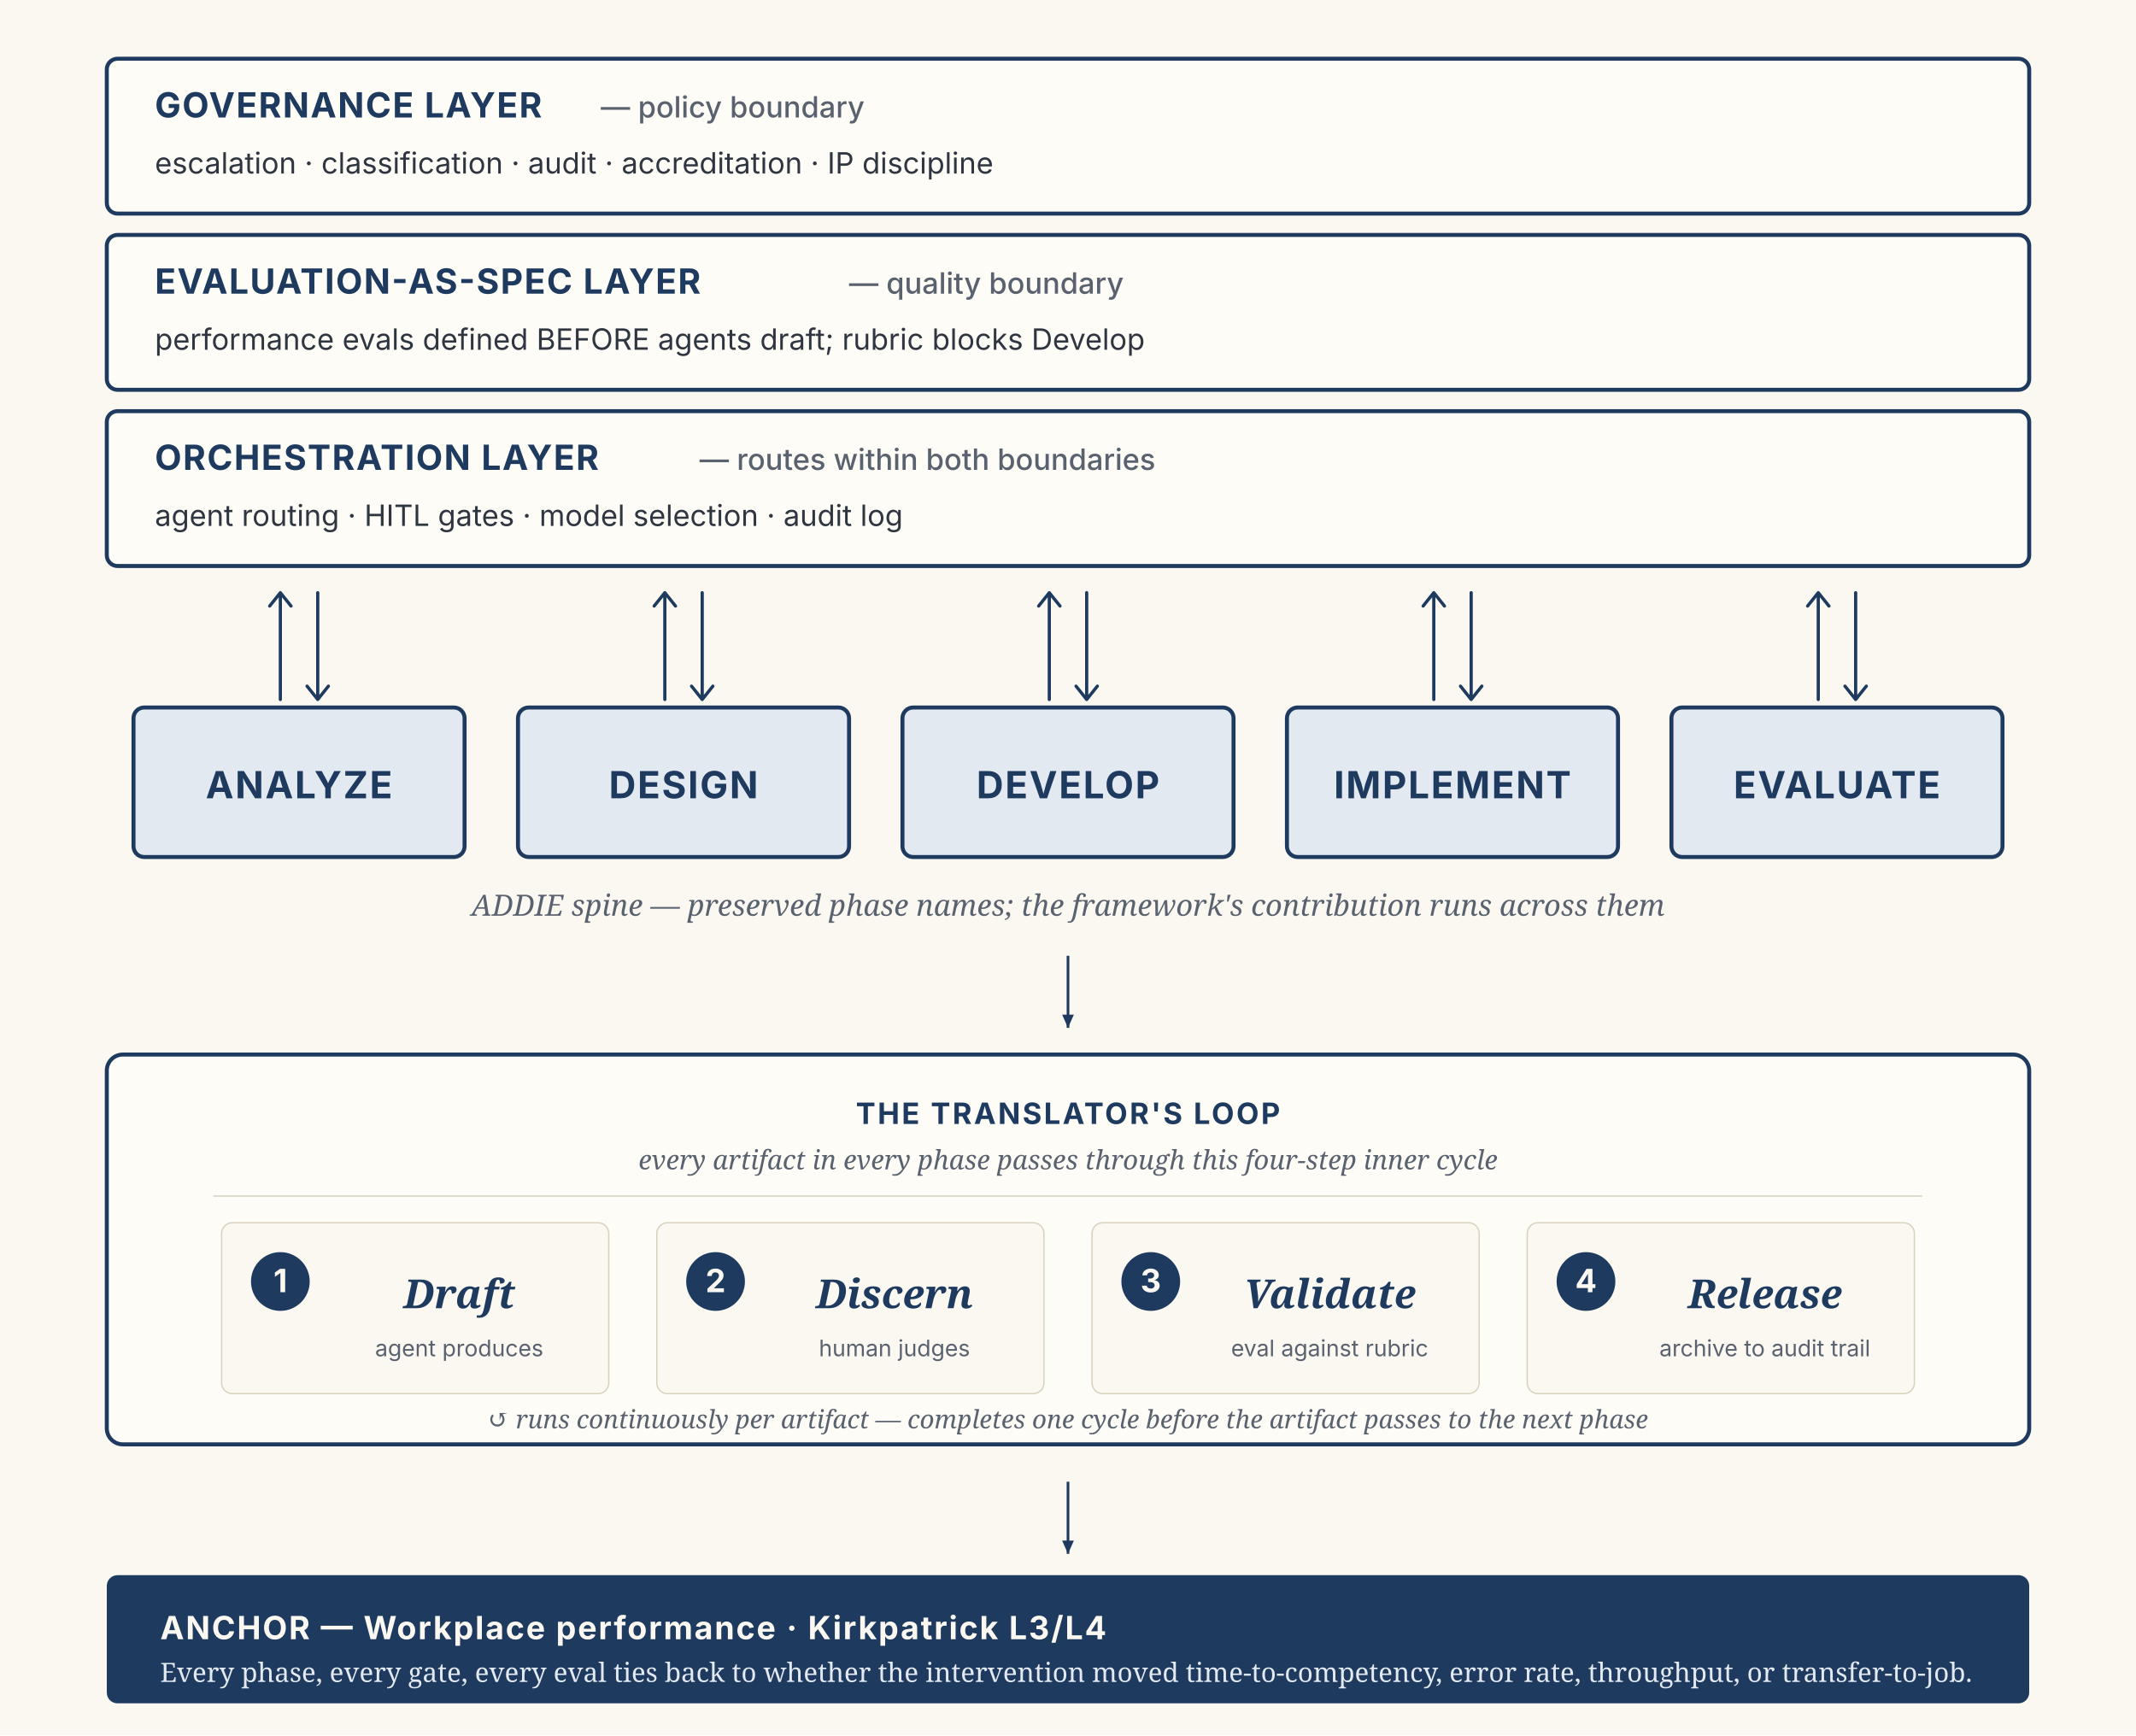
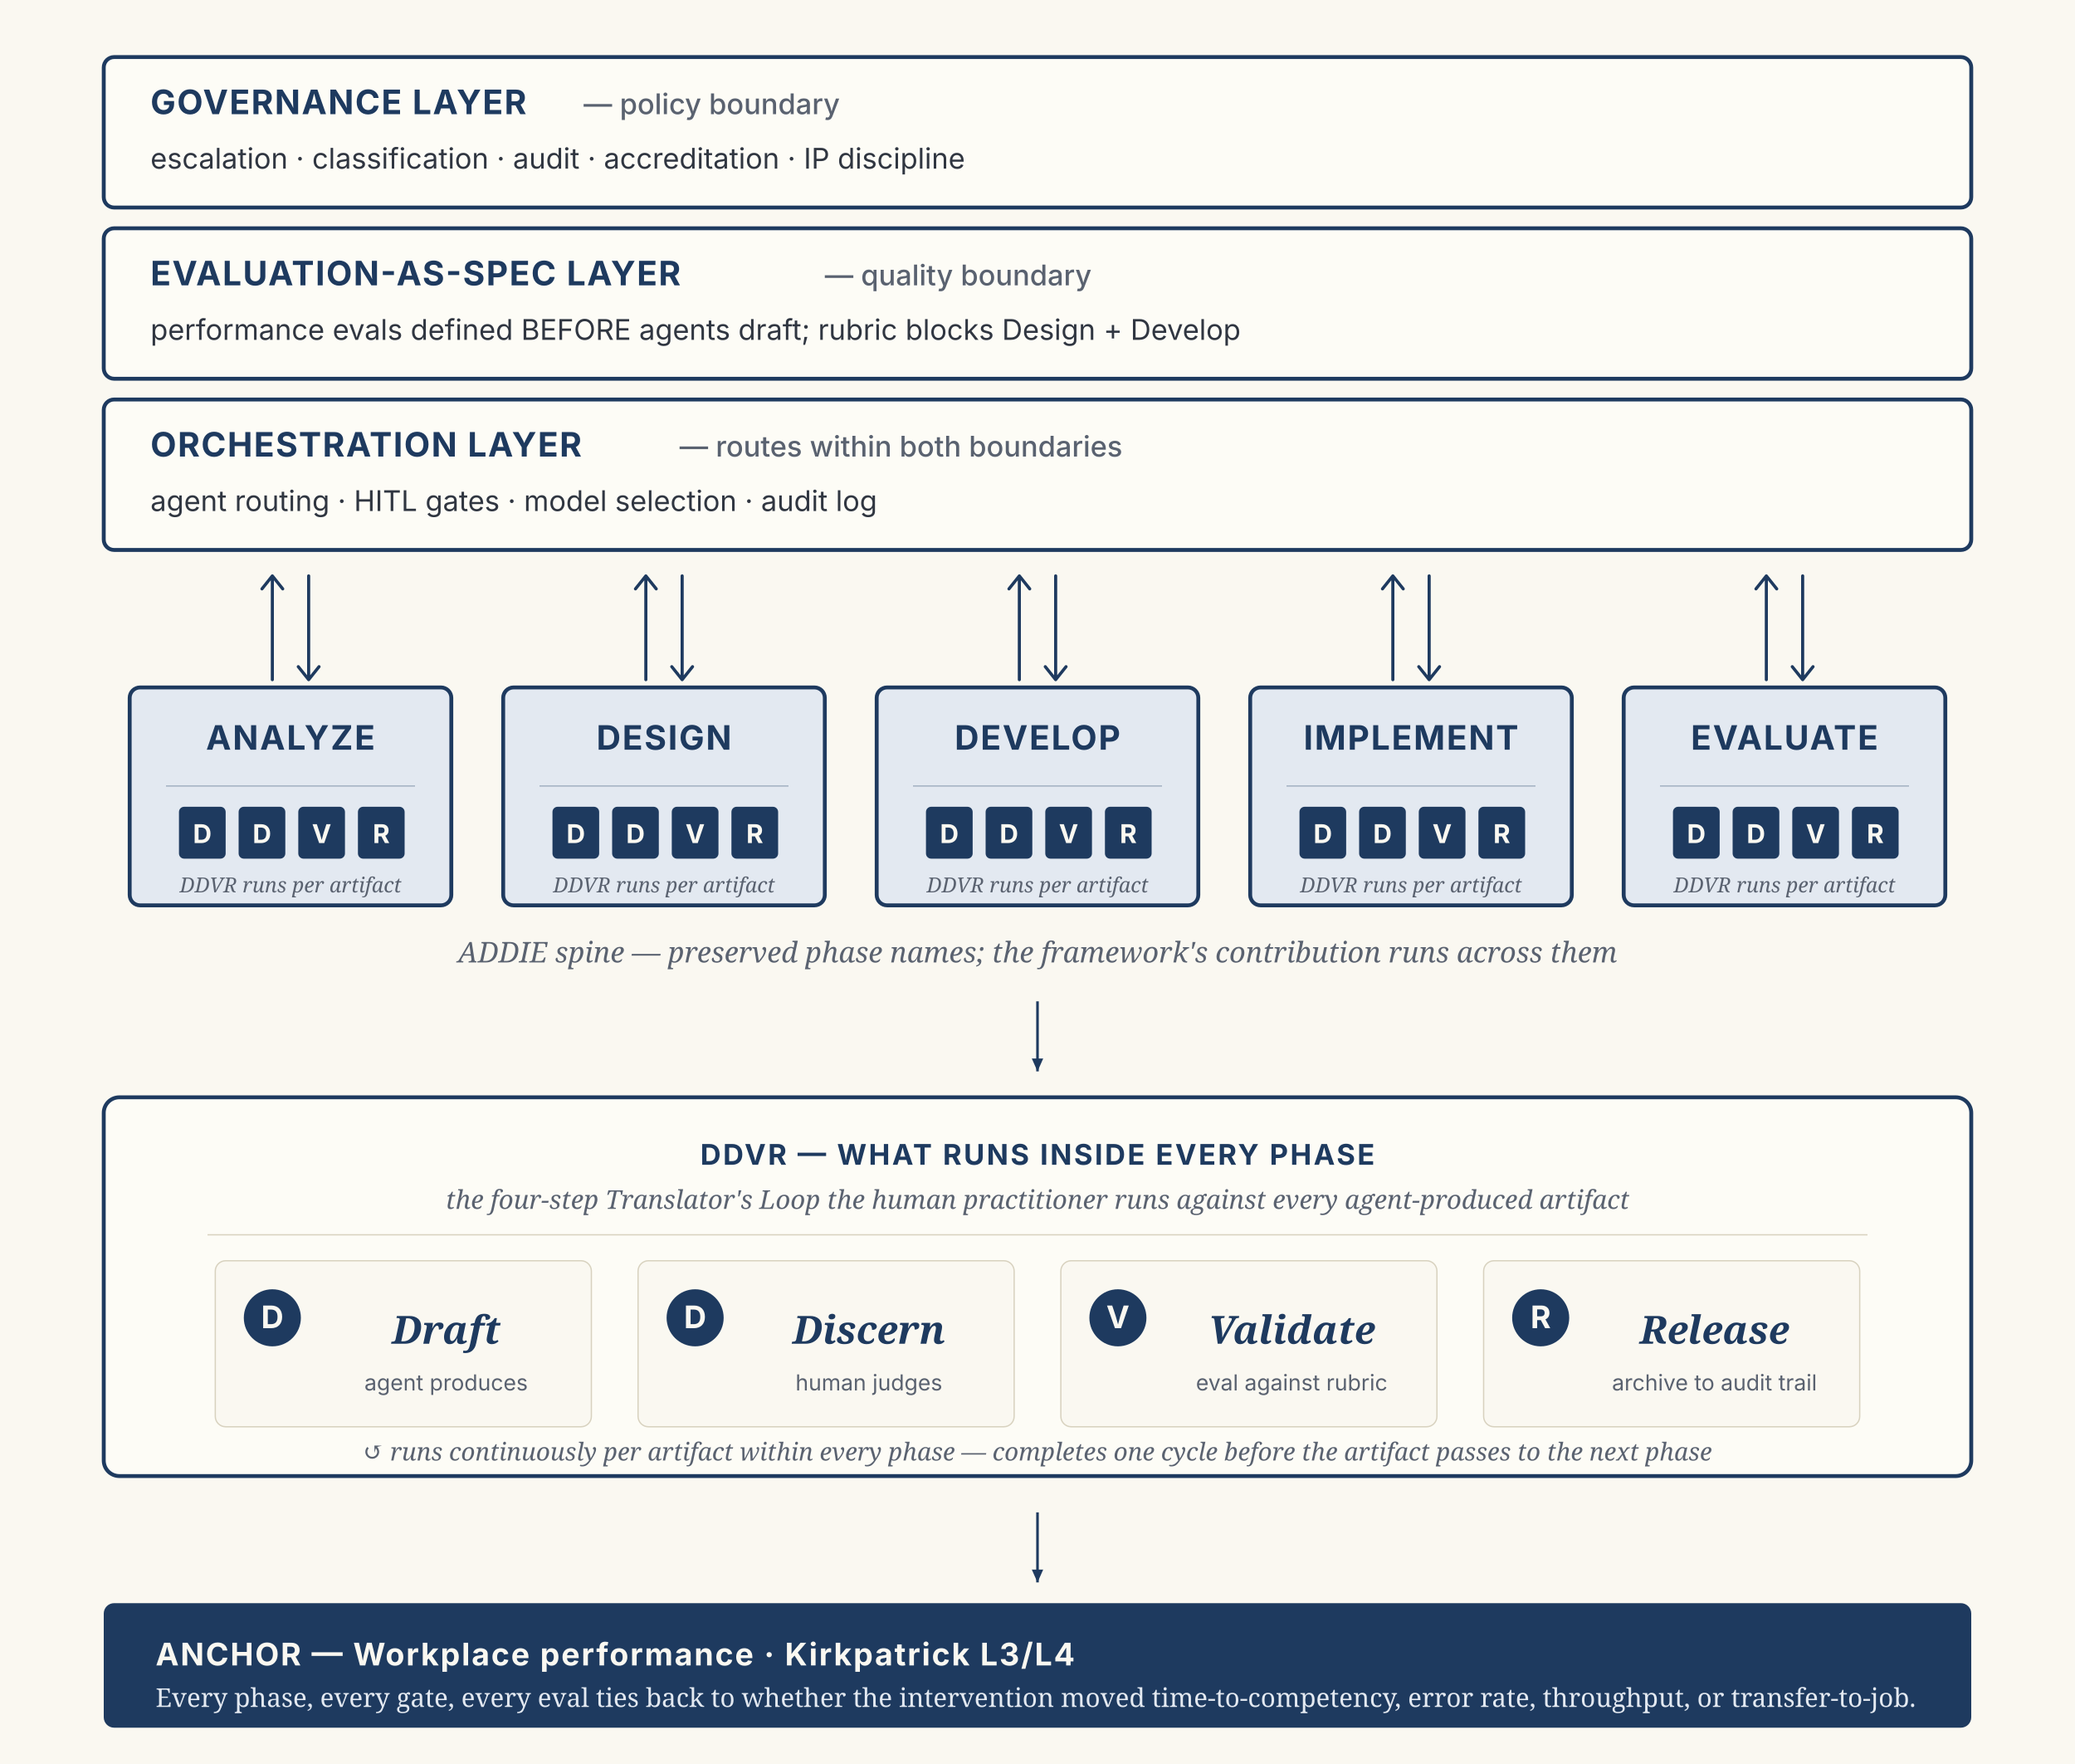
- <svg xmlns="http://www.w3.org/2000/svg" viewBox="0 0 800 650" preserveAspectRatio="xMidYMid meet" role="img" aria-labelledby="hybrid-title hybrid-desc" font-family="Charter, Georgia, 'Times New Roman', serif">
+ <svg xmlns="http://www.w3.org/2000/svg" viewBox="0 0 800 680" preserveAspectRatio="xMidYMid meet" role="img" aria-labelledby="hybrid-title hybrid-desc" font-family="Charter, Georgia, 'Times New Roman', serif">
  <defs>
    <marker id="hs-arrow-end-small" viewBox="0 0 10 10" refX="9" refY="5" markerWidth="5.5" markerHeight="5.5" orient="auto">
      <path d="M 0 1 L 9 5 L 0 9 z" fill="#1e3a5f" />
    </marker>
  </defs>
-   <rect width="800" height="650" fill="#faf8f1" />
+   <rect width="800" height="680" fill="#faf8f1" />
  <g font-family="-apple-system, BlinkMacSystemFont, 'Segoe UI', Inter, sans-serif">
    <rect x="40" y="22" width="720" height="58" rx="4" fill="#fdfcf6" stroke="#1e3a5f" stroke-width="1.5" />
    <text x="58" y="44" font-size="13" font-weight="700" fill="#1e3a5f" letter-spacing="0.5">GOVERNANCE LAYER</text>
    <text x="225" y="44" font-size="11" font-weight="500" fill="#5a6270">— policy boundary</text>
    <text x="58" y="65" font-size="11" fill="#303641">escalation · classification · audit · accreditation · IP discipline</text>
    <rect x="40" y="88" width="720" height="58" rx="4" fill="#fdfcf6" stroke="#1e3a5f" stroke-width="1.5" />
    <text x="58" y="110" font-size="13" font-weight="700" fill="#1e3a5f" letter-spacing="0.5">EVALUATION-AS-SPEC LAYER</text>
    <text x="318" y="110" font-size="11" font-weight="500" fill="#5a6270">— quality boundary</text>
-     <text x="58" y="131" font-size="11" fill="#303641">performance evals defined BEFORE agents draft; rubric blocks Develop</text>
+     <text x="58" y="131" font-size="11" fill="#303641">performance evals defined BEFORE agents draft; rubric blocks Design + Develop</text>
    <rect x="40" y="154" width="720" height="58" rx="4" fill="#fdfcf6" stroke="#1e3a5f" stroke-width="1.5" />
    <text x="58" y="176" font-size="13" font-weight="700" fill="#1e3a5f" letter-spacing="0.5">ORCHESTRATION LAYER</text>
    <text x="262" y="176" font-size="11" font-weight="500" fill="#5a6270">— routes within both boundaries</text>
    <text x="58" y="197" font-size="11" fill="#303641">agent routing · HITL gates · model selection · audit log</text>
  </g>
  <g stroke="#1e3a5f" stroke-width="1.2" fill="none" stroke-linecap="round" stroke-linejoin="round">
    <path d="M 101 227 L 105 222 L 109 227 M 105 222 L 105 262" />
    <path d="M 119 222 L 119 262 M 115 257 L 119 262 L 123 257" />
    <path d="M 245 227 L 249 222 L 253 227 M 249 222 L 249 262" />
    <path d="M 263 222 L 263 262 M 259 257 L 263 262 L 267 257" />
    <path d="M 389 227 L 393 222 L 397 227 M 393 222 L 393 262" />
    <path d="M 407 222 L 407 262 M 403 257 L 407 262 L 411 257" />
    <path d="M 533 227 L 537 222 L 541 227 M 537 222 L 537 262" />
    <path d="M 551 222 L 551 262 M 547 257 L 551 262 L 555 257" />
    <path d="M 677 227 L 681 222 L 685 227 M 681 222 L 681 262" />
    <path d="M 695 222 L 695 262 M 691 257 L 695 262 L 699 257" />
  </g>
-   <g font-family="-apple-system, BlinkMacSystemFont, Inter, sans-serif" font-size="14" font-weight="700" letter-spacing="0.6">
-     <rect x="50" y="265" width="124" height="56" rx="4" fill="#e3e9f1" stroke="#1e3a5f" stroke-width="1.5" />
-     <text x="112" y="299" fill="#1e3a5f" text-anchor="middle">ANALYZE</text>
-     <rect x="194" y="265" width="124" height="56" rx="4" fill="#e3e9f1" stroke="#1e3a5f" stroke-width="1.5" />
-     <text x="256" y="299" fill="#1e3a5f" text-anchor="middle">DESIGN</text>
-     <rect x="338" y="265" width="124" height="56" rx="4" fill="#e3e9f1" stroke="#1e3a5f" stroke-width="1.5" />
-     <text x="400" y="299" fill="#1e3a5f" text-anchor="middle">DEVELOP</text>
-     <rect x="482" y="265" width="124" height="56" rx="4" fill="#e3e9f1" stroke="#1e3a5f" stroke-width="1.5" />
-     <text x="544" y="299" fill="#1e3a5f" text-anchor="middle">IMPLEMENT</text>
-     <rect x="626" y="265" width="124" height="56" rx="4" fill="#e3e9f1" stroke="#1e3a5f" stroke-width="1.5" />
-     <text x="688" y="299" fill="#1e3a5f" text-anchor="middle">EVALUATE</text>
+   <g>
+     <g transform="translate(50, 265)">
+       <rect width="124" height="84" rx="4" fill="#e3e9f1" stroke="#1e3a5f" stroke-width="1.5" />
+       <text x="62" y="24" font-family="-apple-system, Inter, sans-serif" font-size="13" font-weight="700" fill="#1e3a5f" text-anchor="middle" letter-spacing="0.6">ANALYZE</text>
+       <line x1="14" y1="38" x2="110" y2="38" stroke="#1e3a5f" stroke-width="0.4" opacity="0.4" />
+       <g font-family="-apple-system, Inter, sans-serif" font-size="10" font-weight="700">
+         <rect x="19" y="46" width="18" height="20" rx="2" fill="#1e3a5f" />
+         <text x="28" y="60" fill="#faf8f1" text-anchor="middle">D</text>
+         <rect x="42" y="46" width="18" height="20" rx="2" fill="#1e3a5f" />
+         <text x="51" y="60" fill="#faf8f1" text-anchor="middle">D</text>
+         <rect x="65" y="46" width="18" height="20" rx="2" fill="#1e3a5f" />
+         <text x="74" y="60" fill="#faf8f1" text-anchor="middle">V</text>
+         <rect x="88" y="46" width="18" height="20" rx="2" fill="#1e3a5f" />
+         <text x="97" y="60" fill="#faf8f1" text-anchor="middle">R</text>
+       </g>
+       <text x="62" y="79" font-family="Charter, Georgia, serif" font-size="8" font-style="italic" fill="#5a6270" text-anchor="middle">DDVR runs per artifact</text>
+     </g>
+     <g transform="translate(194, 265)">
+       <rect width="124" height="84" rx="4" fill="#e3e9f1" stroke="#1e3a5f" stroke-width="1.5" />
+       <text x="62" y="24" font-family="-apple-system, Inter, sans-serif" font-size="13" font-weight="700" fill="#1e3a5f" text-anchor="middle" letter-spacing="0.6">DESIGN</text>
+       <line x1="14" y1="38" x2="110" y2="38" stroke="#1e3a5f" stroke-width="0.4" opacity="0.4" />
+       <g font-family="-apple-system, Inter, sans-serif" font-size="10" font-weight="700">
+         <rect x="19" y="46" width="18" height="20" rx="2" fill="#1e3a5f" />
+         <text x="28" y="60" fill="#faf8f1" text-anchor="middle">D</text>
+         <rect x="42" y="46" width="18" height="20" rx="2" fill="#1e3a5f" />
+         <text x="51" y="60" fill="#faf8f1" text-anchor="middle">D</text>
+         <rect x="65" y="46" width="18" height="20" rx="2" fill="#1e3a5f" />
+         <text x="74" y="60" fill="#faf8f1" text-anchor="middle">V</text>
+         <rect x="88" y="46" width="18" height="20" rx="2" fill="#1e3a5f" />
+         <text x="97" y="60" fill="#faf8f1" text-anchor="middle">R</text>
+       </g>
+       <text x="62" y="79" font-family="Charter, Georgia, serif" font-size="8" font-style="italic" fill="#5a6270" text-anchor="middle">DDVR runs per artifact</text>
+     </g>
+     <g transform="translate(338, 265)">
+       <rect width="124" height="84" rx="4" fill="#e3e9f1" stroke="#1e3a5f" stroke-width="1.5" />
+       <text x="62" y="24" font-family="-apple-system, Inter, sans-serif" font-size="13" font-weight="700" fill="#1e3a5f" text-anchor="middle" letter-spacing="0.6">DEVELOP</text>
+       <line x1="14" y1="38" x2="110" y2="38" stroke="#1e3a5f" stroke-width="0.4" opacity="0.4" />
+       <g font-family="-apple-system, Inter, sans-serif" font-size="10" font-weight="700">
+         <rect x="19" y="46" width="18" height="20" rx="2" fill="#1e3a5f" />
+         <text x="28" y="60" fill="#faf8f1" text-anchor="middle">D</text>
+         <rect x="42" y="46" width="18" height="20" rx="2" fill="#1e3a5f" />
+         <text x="51" y="60" fill="#faf8f1" text-anchor="middle">D</text>
+         <rect x="65" y="46" width="18" height="20" rx="2" fill="#1e3a5f" />
+         <text x="74" y="60" fill="#faf8f1" text-anchor="middle">V</text>
+         <rect x="88" y="46" width="18" height="20" rx="2" fill="#1e3a5f" />
+         <text x="97" y="60" fill="#faf8f1" text-anchor="middle">R</text>
+       </g>
+       <text x="62" y="79" font-family="Charter, Georgia, serif" font-size="8" font-style="italic" fill="#5a6270" text-anchor="middle">DDVR runs per artifact</text>
+     </g>
+     <g transform="translate(482, 265)">
+       <rect width="124" height="84" rx="4" fill="#e3e9f1" stroke="#1e3a5f" stroke-width="1.5" />
+       <text x="62" y="24" font-family="-apple-system, Inter, sans-serif" font-size="13" font-weight="700" fill="#1e3a5f" text-anchor="middle" letter-spacing="0.6">IMPLEMENT</text>
+       <line x1="14" y1="38" x2="110" y2="38" stroke="#1e3a5f" stroke-width="0.4" opacity="0.4" />
+       <g font-family="-apple-system, Inter, sans-serif" font-size="10" font-weight="700">
+         <rect x="19" y="46" width="18" height="20" rx="2" fill="#1e3a5f" />
+         <text x="28" y="60" fill="#faf8f1" text-anchor="middle">D</text>
+         <rect x="42" y="46" width="18" height="20" rx="2" fill="#1e3a5f" />
+         <text x="51" y="60" fill="#faf8f1" text-anchor="middle">D</text>
+         <rect x="65" y="46" width="18" height="20" rx="2" fill="#1e3a5f" />
+         <text x="74" y="60" fill="#faf8f1" text-anchor="middle">V</text>
+         <rect x="88" y="46" width="18" height="20" rx="2" fill="#1e3a5f" />
+         <text x="97" y="60" fill="#faf8f1" text-anchor="middle">R</text>
+       </g>
+       <text x="62" y="79" font-family="Charter, Georgia, serif" font-size="8" font-style="italic" fill="#5a6270" text-anchor="middle">DDVR runs per artifact</text>
+     </g>
+     <g transform="translate(626, 265)">
+       <rect width="124" height="84" rx="4" fill="#e3e9f1" stroke="#1e3a5f" stroke-width="1.5" />
+       <text x="62" y="24" font-family="-apple-system, Inter, sans-serif" font-size="13" font-weight="700" fill="#1e3a5f" text-anchor="middle" letter-spacing="0.6">EVALUATE</text>
+       <line x1="14" y1="38" x2="110" y2="38" stroke="#1e3a5f" stroke-width="0.4" opacity="0.4" />
+       <g font-family="-apple-system, Inter, sans-serif" font-size="10" font-weight="700">
+         <rect x="19" y="46" width="18" height="20" rx="2" fill="#1e3a5f" />
+         <text x="28" y="60" fill="#faf8f1" text-anchor="middle">D</text>
+         <rect x="42" y="46" width="18" height="20" rx="2" fill="#1e3a5f" />
+         <text x="51" y="60" fill="#faf8f1" text-anchor="middle">D</text>
+         <rect x="65" y="46" width="18" height="20" rx="2" fill="#1e3a5f" />
+         <text x="74" y="60" fill="#faf8f1" text-anchor="middle">V</text>
+         <rect x="88" y="46" width="18" height="20" rx="2" fill="#1e3a5f" />
+         <text x="97" y="60" fill="#faf8f1" text-anchor="middle">R</text>
+       </g>
+       <text x="62" y="79" font-family="Charter, Georgia, serif" font-size="8" font-style="italic" fill="#5a6270" text-anchor="middle">DDVR runs per artifact</text>
+     </g>
  </g>
-   <text x="400" y="343" font-family="Charter, Georgia, serif" font-size="11" font-style="italic" fill="#5a6270" text-anchor="middle">ADDIE spine — preserved phase names; the framework's contribution runs across them</text>
-   <line x1="400" y1="358" x2="400" y2="385" stroke="#1e3a5f" stroke-width="1" fill="none" marker-end="url(#hs-arrow-end-small)" />
-   <rect x="40" y="395" width="720" height="146" rx="6" fill="#fdfcf6" stroke="#1e3a5f" stroke-width="1.5" />
-   <text x="400" y="421" font-family="-apple-system, Inter, sans-serif" font-size="11" font-weight="700" fill="#1e3a5f" text-anchor="middle" letter-spacing="0.8">THE TRANSLATOR'S LOOP</text>
-   <text x="400" y="438" font-family="Charter, Georgia, serif" font-size="10" font-style="italic" fill="#5a6270" text-anchor="middle">every artifact in every phase passes through this four-step inner cycle</text>
-   <line x1="80" y1="448" x2="720" y2="448" stroke="#d8d2bf" stroke-width="0.5" />
-   <g transform="translate(83, 458)">
+   <text x="400" y="371" font-family="Charter, Georgia, serif" font-size="11" font-style="italic" fill="#5a6270" text-anchor="middle">ADDIE spine — preserved phase names; the framework's contribution runs across them</text>
+   <line x1="400" y1="386" x2="400" y2="413" stroke="#1e3a5f" stroke-width="1" fill="none" marker-end="url(#hs-arrow-end-small)" />
+   <rect x="40" y="423" width="720" height="146" rx="6" fill="#fdfcf6" stroke="#1e3a5f" stroke-width="1.5" />
+   <text x="400" y="449" font-family="-apple-system, Inter, sans-serif" font-size="11" font-weight="700" fill="#1e3a5f" text-anchor="middle" letter-spacing="0.8">DDVR — WHAT RUNS INSIDE EVERY PHASE</text>
+   <text x="400" y="466" font-family="Charter, Georgia, serif" font-size="10" font-style="italic" fill="#5a6270" text-anchor="middle">the four-step Translator's Loop the human practitioner runs against every agent-produced artifact</text>
+   <line x1="80" y1="476" x2="720" y2="476" stroke="#d8d2bf" stroke-width="0.5" />
+   <g transform="translate(83, 486)">
    <rect width="145" height="64" rx="4" fill="#faf8f1" stroke="#d8d2bf" stroke-width="0.5" />
    <circle cx="22" cy="22" r="11" fill="#1e3a5f" />
-     <text x="22" y="26" font-family="-apple-system, Inter, sans-serif" font-size="12" font-weight="700" fill="#faf8f1" text-anchor="middle">1</text>
+     <text x="22" y="26" font-family="-apple-system, Inter, sans-serif" font-size="12" font-weight="700" fill="#faf8f1" text-anchor="middle">D</text>
    <text x="89" y="32" font-family="Charter, Georgia, serif" font-size="15" font-style="italic" font-weight="600" fill="#1e3a5f" text-anchor="middle">Draft</text>
    <text x="89" y="50" font-family="-apple-system, Inter, sans-serif" font-size="8.5" fill="#5a6270" text-anchor="middle">agent produces</text>
  </g>
-   <g transform="translate(246, 458)">
+   <g transform="translate(246, 486)">
    <rect width="145" height="64" rx="4" fill="#faf8f1" stroke="#d8d2bf" stroke-width="0.5" />
    <circle cx="22" cy="22" r="11" fill="#1e3a5f" />
-     <text x="22" y="26" font-family="-apple-system, Inter, sans-serif" font-size="12" font-weight="700" fill="#faf8f1" text-anchor="middle">2</text>
+     <text x="22" y="26" font-family="-apple-system, Inter, sans-serif" font-size="12" font-weight="700" fill="#faf8f1" text-anchor="middle">D</text>
    <text x="89" y="32" font-family="Charter, Georgia, serif" font-size="15" font-style="italic" font-weight="600" fill="#1e3a5f" text-anchor="middle">Discern</text>
    <text x="89" y="50" font-family="-apple-system, Inter, sans-serif" font-size="8.5" fill="#5a6270" text-anchor="middle">human judges</text>
  </g>
-   <g transform="translate(409, 458)">
+   <g transform="translate(409, 486)">
    <rect width="145" height="64" rx="4" fill="#faf8f1" stroke="#d8d2bf" stroke-width="0.5" />
    <circle cx="22" cy="22" r="11" fill="#1e3a5f" />
-     <text x="22" y="26" font-family="-apple-system, Inter, sans-serif" font-size="12" font-weight="700" fill="#faf8f1" text-anchor="middle">3</text>
+     <text x="22" y="26" font-family="-apple-system, Inter, sans-serif" font-size="12" font-weight="700" fill="#faf8f1" text-anchor="middle">V</text>
    <text x="89" y="32" font-family="Charter, Georgia, serif" font-size="15" font-style="italic" font-weight="600" fill="#1e3a5f" text-anchor="middle">Validate</text>
    <text x="89" y="50" font-family="-apple-system, Inter, sans-serif" font-size="8.5" fill="#5a6270" text-anchor="middle">eval against rubric</text>
  </g>
-   <g transform="translate(572, 458)">
+   <g transform="translate(572, 486)">
    <rect width="145" height="64" rx="4" fill="#faf8f1" stroke="#d8d2bf" stroke-width="0.5" />
    <circle cx="22" cy="22" r="11" fill="#1e3a5f" />
-     <text x="22" y="26" font-family="-apple-system, Inter, sans-serif" font-size="12" font-weight="700" fill="#faf8f1" text-anchor="middle">4</text>
+     <text x="22" y="26" font-family="-apple-system, Inter, sans-serif" font-size="12" font-weight="700" fill="#faf8f1" text-anchor="middle">R</text>
    <text x="89" y="32" font-family="Charter, Georgia, serif" font-size="15" font-style="italic" font-weight="600" fill="#1e3a5f" text-anchor="middle">Release</text>
    <text x="89" y="50" font-family="-apple-system, Inter, sans-serif" font-size="8.5" fill="#5a6270" text-anchor="middle">archive to audit trail</text>
  </g>
-   <text x="400" y="535" font-family="Charter, Georgia, serif" font-size="9.5" font-style="italic" fill="#5a6270" text-anchor="middle">↺ runs continuously per artifact — completes one cycle before the artifact passes to the next phase</text>
-   <line x1="400" y1="555" x2="400" y2="582" stroke="#1e3a5f" stroke-width="1" fill="none" marker-end="url(#hs-arrow-end-small)" />
-   <rect x="40" y="590" width="720" height="48" rx="4" fill="#1e3a5f" />
-   <text x="60" y="614" font-family="-apple-system, Inter, sans-serif" font-size="12" font-weight="700" fill="#faf8f1" letter-spacing="0.6">ANCHOR — Workplace performance · Kirkpatrick L3/L4</text>
-   <text x="60" y="630" font-family="Charter, Georgia, serif" font-size="10" fill="#e3e9f1">Every phase, every gate, every eval ties back to whether the intervention moved time-to-competency, error rate, throughput, or transfer-to-job.</text>
+   <text x="400" y="563" font-family="Charter, Georgia, serif" font-size="9.5" font-style="italic" fill="#5a6270" text-anchor="middle">↺ runs continuously per artifact within every phase — completes one cycle before the artifact passes to the next phase</text>
+   <line x1="400" y1="583" x2="400" y2="610" stroke="#1e3a5f" stroke-width="1" fill="none" marker-end="url(#hs-arrow-end-small)" />
+   <rect x="40" y="618" width="720" height="48" rx="4" fill="#1e3a5f" />
+   <text x="60" y="642" font-family="-apple-system, Inter, sans-serif" font-size="12" font-weight="700" fill="#faf8f1" letter-spacing="0.6">ANCHOR — Workplace performance · Kirkpatrick L3/L4</text>
+   <text x="60" y="658" font-family="Charter, Georgia, serif" font-size="10" fill="#e3e9f1">Every phase, every gate, every eval ties back to whether the intervention moved time-to-competency, error rate, throughput, or transfer-to-job.</text>
</svg>
